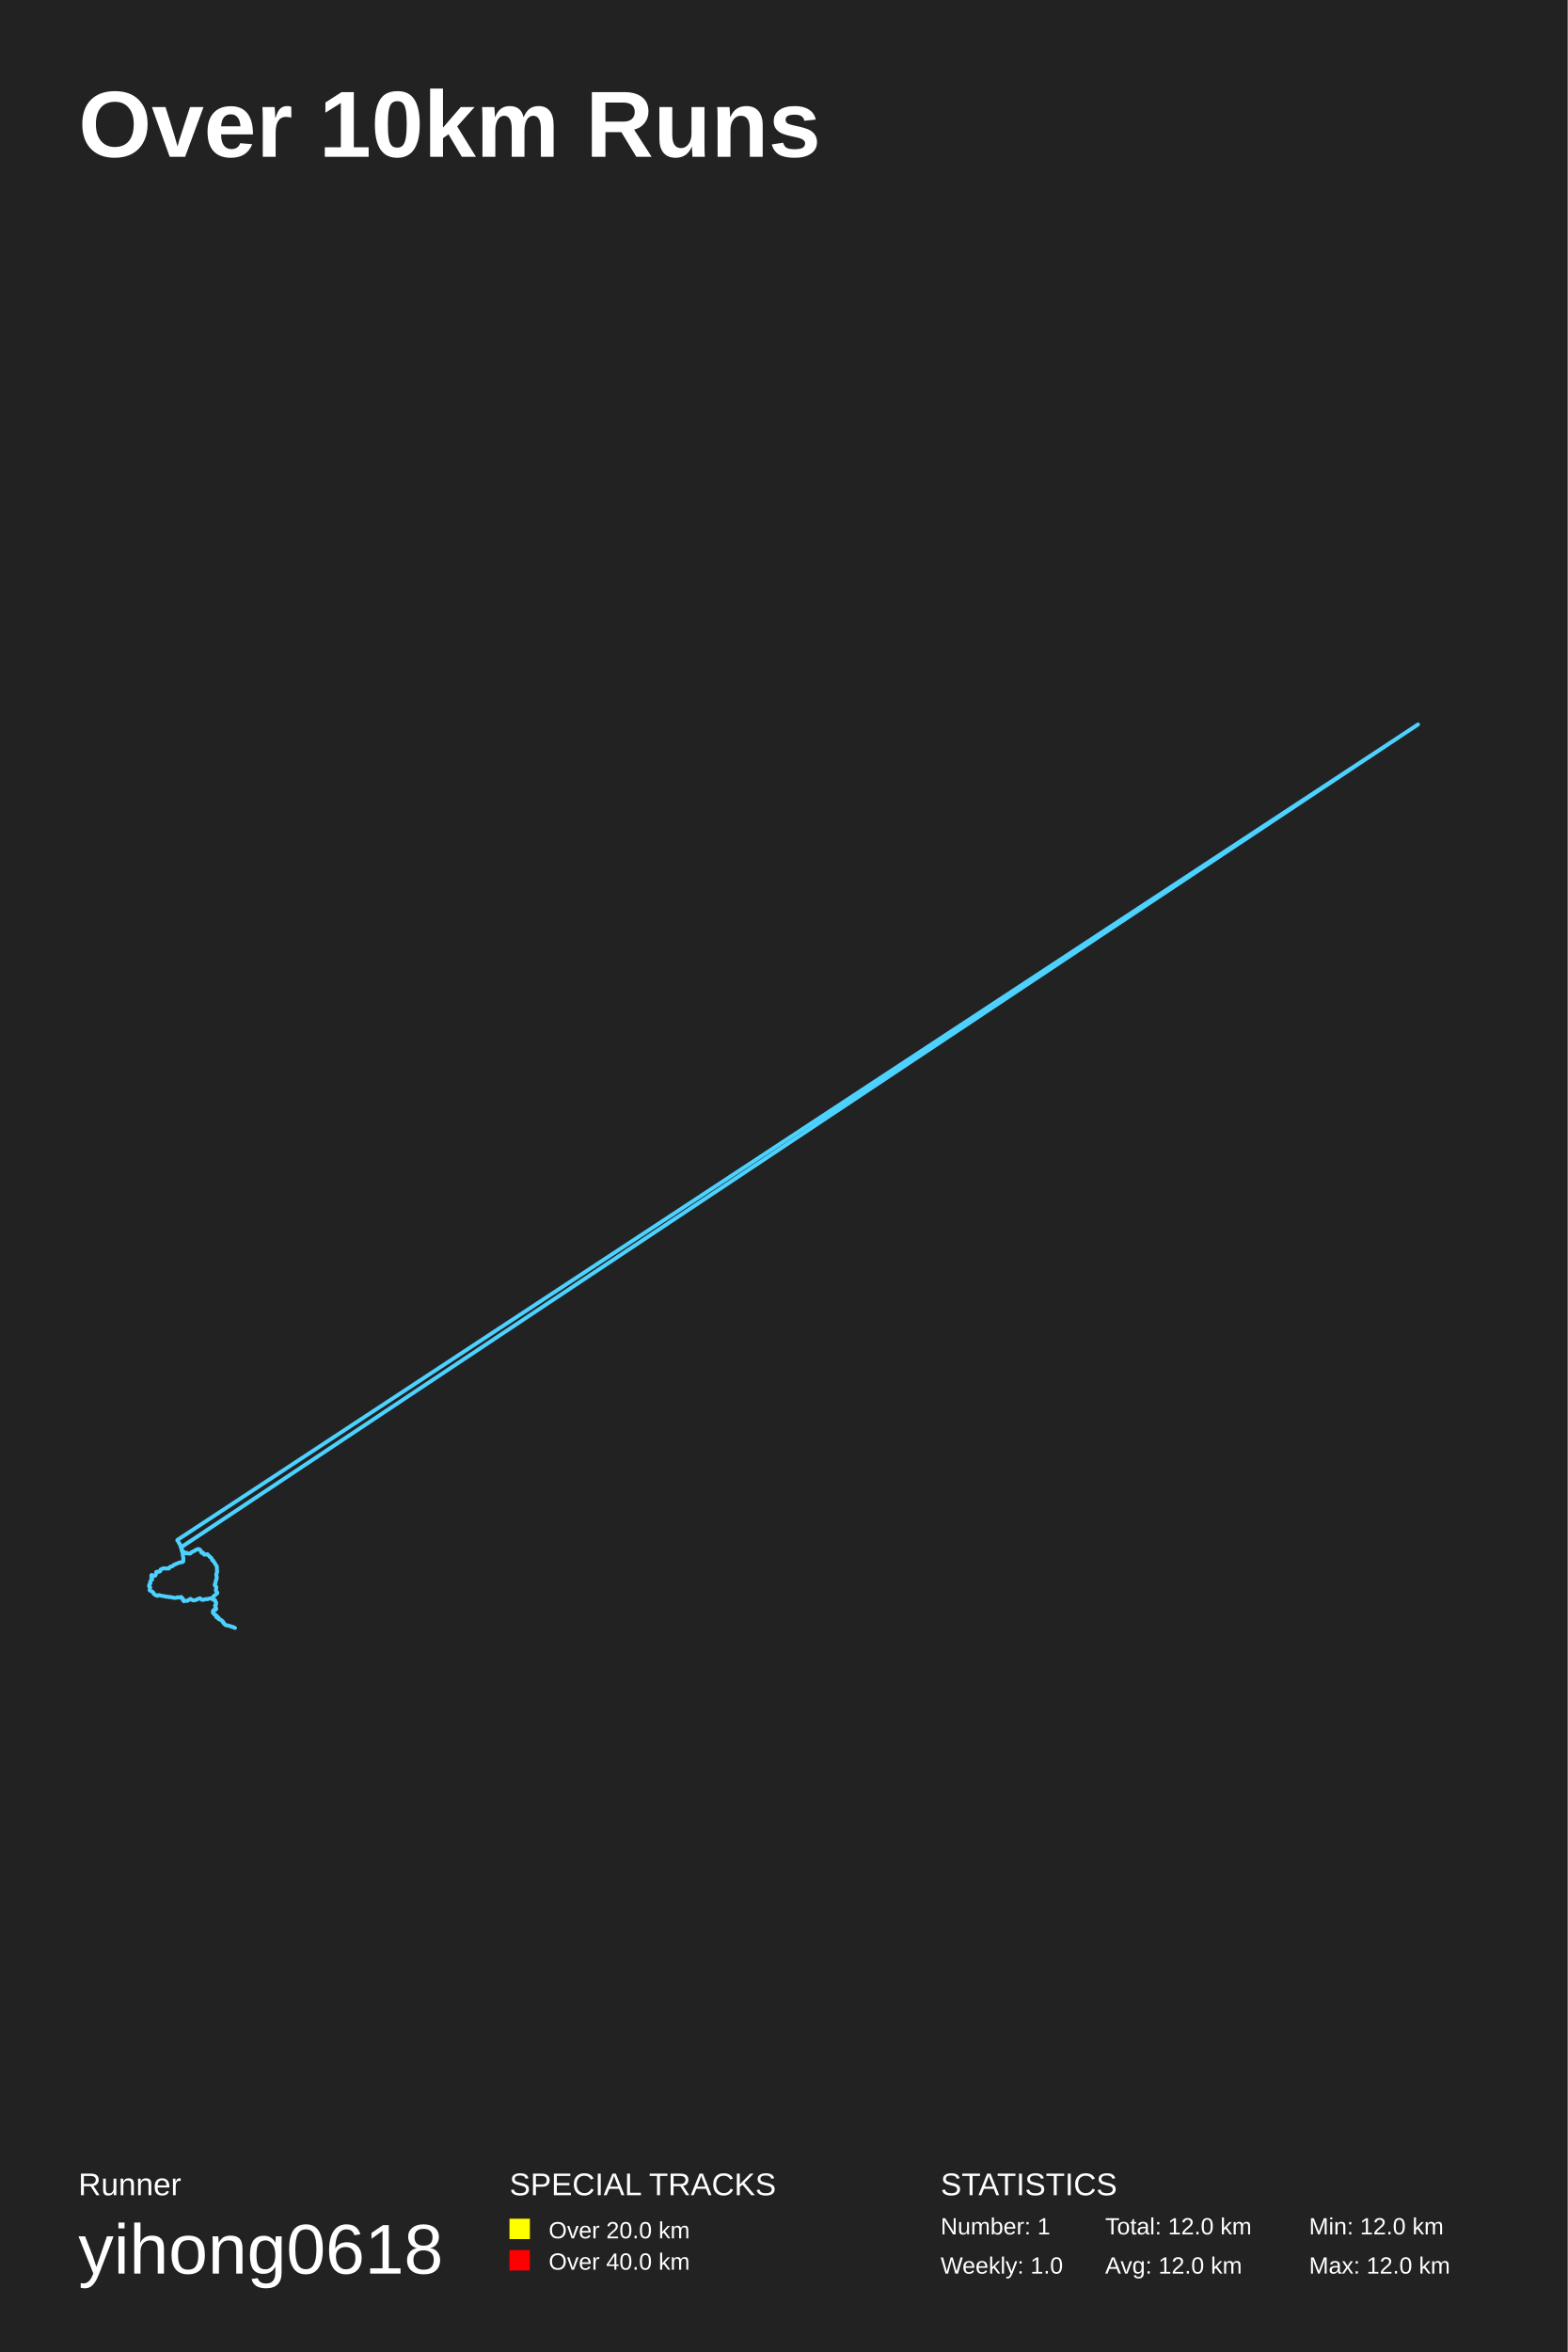
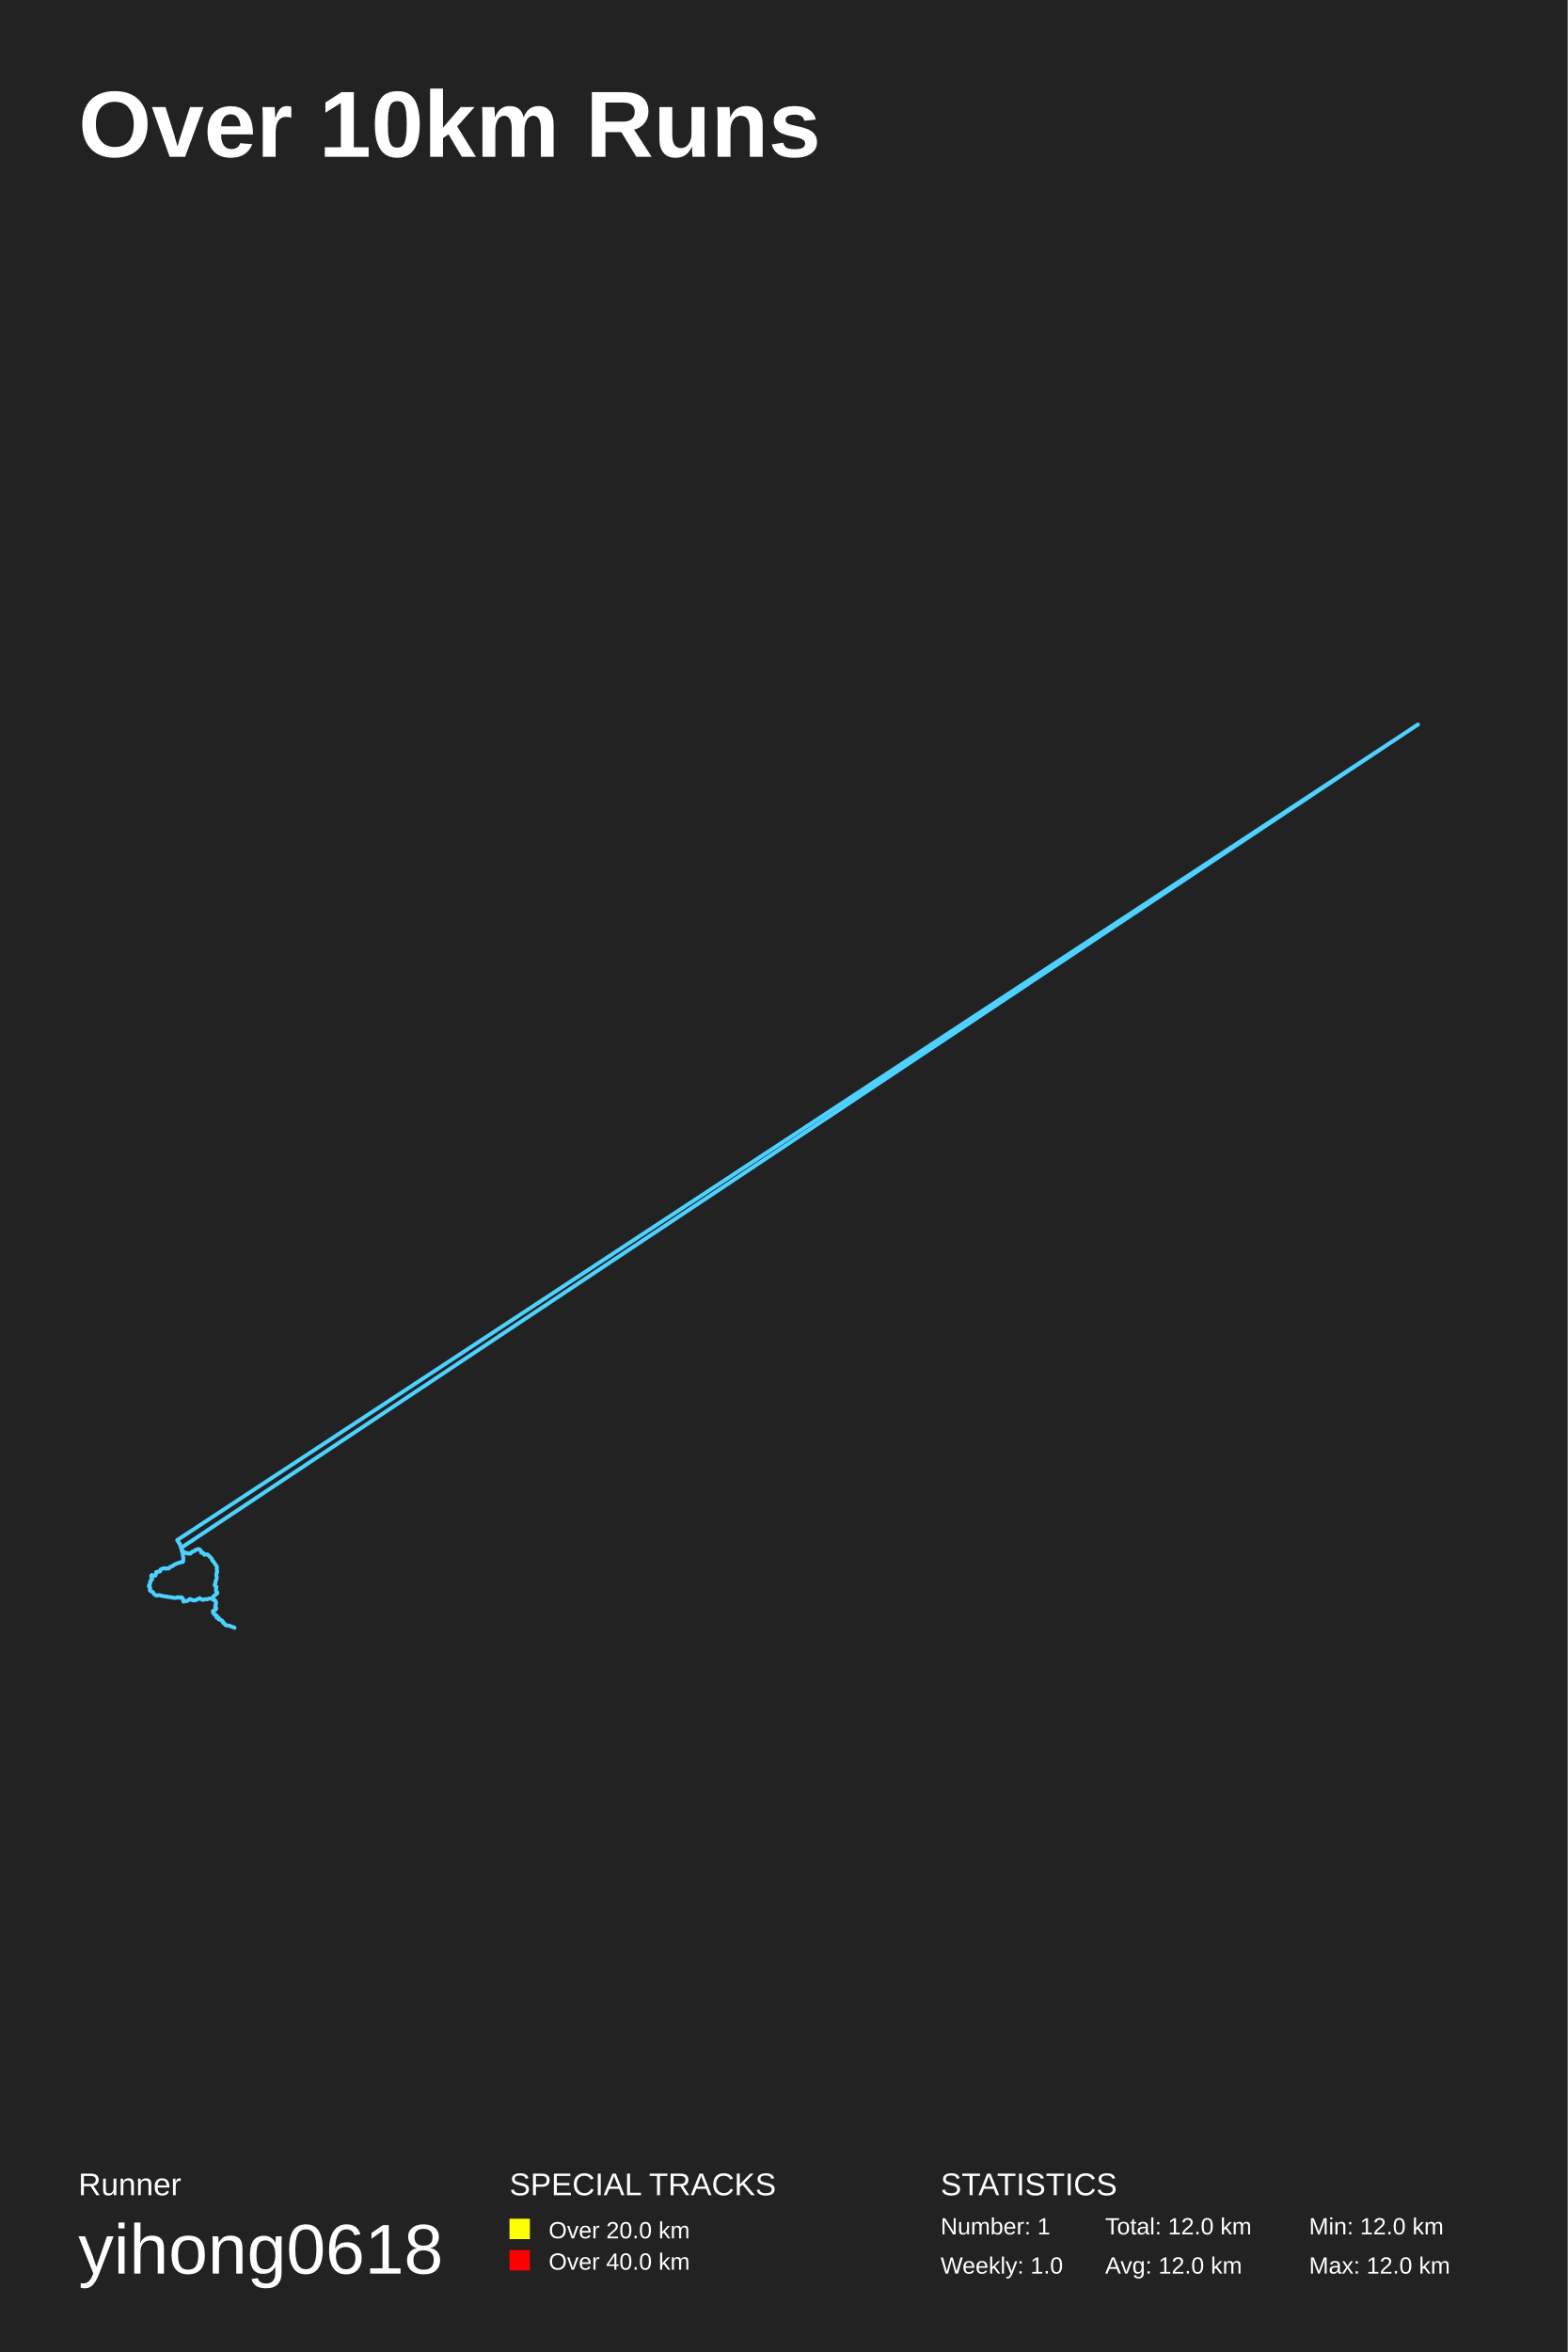
<svg xmlns="http://www.w3.org/2000/svg" baseProfile="full" height="300mm" version="1.1" viewBox="0,0,200,300" width="200mm">
  <defs />
  <rect fill="#222222" height="300" width="200" x="0" y="0" />
  <text fill="#FFFFFF" style="font-size:12px; font-family:Arial; font-weight:bold;" x="10" y="20">Over 10km Runs</text>
  <text fill="#FFFFFF" style="font-size:4px; font-family:Arial" x="10" y="280">Runner</text>
  <text fill="#FFFFFF" style="font-size:9px; font-family:Arial" x="10" y="290">yihong0618</text>
  <text fill="#FFFFFF" style="font-size:4px; font-family:Arial" x="65" y="280">SPECIAL TRACKS</text>
  <rect fill="yellow" height="2.6" width="2.6" x="65" y="283" />
  <text fill="#FFFFFF" style="font-size:3px; font-family:Arial" x="70" y="285.5">Over 20.0 km</text>
  <rect fill="red" height="2.6" width="2.6" x="65" y="287" />
  <text fill="#FFFFFF" style="font-size:3px; font-family:Arial" x="70" y="289.5">Over 40.0 km</text>
  <text fill="#FFFFFF" style="font-size:4px; font-family:Arial" x="120" y="280">STATISTICS</text>
  <text fill="#FFFFFF" style="font-size:3px; font-family:Arial" x="120" y="285">Number: 1</text>
  <text fill="#FFFFFF" style="font-size:3px; font-family:Arial" x="120" y="290">Weekly: 1.0</text>
  <text fill="#FFFFFF" style="font-size:3px; font-family:Arial" x="141" y="285">Total: 12.0 km</text>
  <text fill="#FFFFFF" style="font-size:3px; font-family:Arial" x="141" y="290">Avg: 12.0 km</text>
  <text fill="#FFFFFF" style="font-size:3px; font-family:Arial" x="167" y="285">Min: 12.0 km</text>
  <text fill="#FFFFFF" style="font-size:3px; font-family:Arial" x="167" y="290">Max: 12.0 km</text>
-   <polyline fill="none" opacity="1" points="28.573,207.088 28.526,207.035 28.417,206.898 28.374,206.803 28.269,206.677 28.226,206.661 28.117,206.614 28.027,206.55 27.899,206.519 27.851,206.408 27.851,206.298 27.718,206.334 27.595,206.271 27.623,206.092 27.533,206.034 27.424,205.997 27.333,205.903 27.262,205.797 27.162,205.708 27.153,205.555 27.229,205.381 27.39,205.36 27.533,205.271 27.561,205.128 27.476,205.055 27.471,204.923 27.443,204.77 27.533,204.654 27.552,204.512 27.552,204.38 27.481,204.264 27.428,204.127 27.333,204.038 27.229,204.033 27.229,204.038 27.243,204.038 27.214,204.043 27.229,204.048 27.219,204.043 27.21,204.048 27.214,204.048 27.214,204.048 27.129,203.885 27.153,203.785 27.181,203.685 27.257,203.606 27.338,203.543 27.409,203.474 27.523,203.39 27.637,203.279 27.704,203.221 27.718,203.127 27.642,203.042 27.571,202.948 27.533,202.8 27.566,202.711 27.576,202.616 27.599,202.474 27.571,202.363 27.481,202.315 27.443,202.258 27.39,202.136 27.457,201.973 27.509,201.873 27.504,201.736 27.542,201.594 27.609,201.473 27.623,201.336 27.661,201.22 27.623,201.12 27.633,201.009 27.599,200.92 27.585,200.793 27.652,200.63 27.699,200.514 27.699,200.403 27.661,200.272 27.675,200.129 27.671,199.982 27.671,199.813 27.191,199.05 27.119,199.05 27.067,198.997 27.039,198.902 27.02,198.834 26.996,198.802 26.967,198.718 26.906,198.67 26.83,198.623 26.763,198.586 26.725,198.523 26.673,198.449 26.549,198.359 26.488,198.259 26.431,198.238 26.331,198.27 26.226,198.286 26.131,198.307 26.022,198.27 25.989,198.165 25.951,198.091 25.875,198.038 25.756,198.075 25.699,198.028 25.708,198.001 25.737,198.006 25.723,197.996 25.699,198.022 25.666,198.022 25.694,198.017 25.694,198.033 25.68,198.017 25.699,197.996 25.694,197.985 25.623,197.864 25.609,197.806 25.566,197.722 25.547,197.701 25.485,197.664 25.433,197.617 25.347,197.627 25.29,197.585 25.257,197.601 25.243,197.59 25.148,197.622 25.086,197.675 25.034,197.664 24.982,197.701 24.91,197.743 24.834,197.796 24.782,197.833 24.734,197.843 24.668,197.88 24.606,197.906 24.516,197.954 24.416,197.996 24.354,198.091 24.255,198.159 24.145,198.159 24.084,198.159 23.989,198.149 23.951,198.138 23.965,198.122 23.993,198.138 23.96,198.133 23.913,198.133 23.851,198.075 23.794,198.07 23.723,198.128 23.67,198.049 23.575,198.08 23.499,198.017 23.437,197.933 23.366,197.901 23.357,197.88 23.338,197.87 23.276,197.79 23.209,197.764 23.195,197.769 23.195,197.759 23.167,197.717 23.195,197.627 23.195,197.569 23.133,197.511 23.114,197.443 23.086,197.369 23.053,197.316 23.024,197.222 23.005,197.127 22.962,196.969 22.891,196.89 22.844,196.842 22.81,196.779 22.777,196.679 22.711,196.584 22.682,196.51 22.663,196.489 22.625,196.484 22.644,196.495 22.644,196.495 22.63,196.489 22.644,196.495 22.649,196.489 22.687,196.426 22.692,196.41 22.663,196.442 22.639,196.426 22.625,196.431 22.62,196.447 22.625,196.431 22.625,196.431 22.63,196.426 22.635,196.421 22.639,196.416 180.91,92.407 180.815,92.465 180.815,92.465 180.815,92.465 180.815,92.465 180.724,92.523 23.091,197.369 23.119,197.485 23.186,197.553 23.167,197.669 23.19,197.775 23.209,197.885 23.281,197.98 23.304,198.107 23.314,198.238 23.328,198.396 23.361,198.539 23.376,198.686 23.395,198.797 23.38,198.97 23.38,199.097 23.371,199.176 23.219,199.26 23.057,199.271 22.929,199.297 22.806,199.339 22.658,199.408 22.544,199.455 22.416,199.492 22.335,199.539 22.216,199.587 22.107,199.65 22.079,199.703 22.05,199.724 22.05,199.729 21.998,199.766 21.927,199.798 21.822,199.803 21.727,199.85 21.637,199.908 21.608,199.961 21.547,200.061 21.447,200.056 21.361,200.04 21.238,200.066 21.147,200.082 21.052,200.056 20.962,200.024 20.858,200.045 20.791,200.061 20.725,200.098 20.625,200.135 20.53,200.161 20.473,200.224 20.43,200.314 20.444,200.388 20.397,200.44 20.354,200.461 20.311,200.472 20.231,200.493 20.131,200.472 20.031,200.472 19.926,200.509 19.922,200.54 19.936,200.614 19.926,200.688 19.898,200.735 19.888,200.767 19.874,200.825 19.855,200.909 19.77,200.993 19.656,200.978 19.594,200.999 19.513,201.057 19.428,201.051 19.413,201.009 19.366,201.009 19.337,200.978 19.318,200.951 19.356,200.935 19.361,200.883 19.333,200.925 19.299,200.951 19.318,201.051 19.304,201.22 19.361,201.357 19.418,201.483 19.314,201.525 19.209,201.652 19.152,201.815 19.19,201.941 19.062,202.11 19.01,202.258 19.057,202.41 19.162,202.468 19.128,202.547 19.138,202.663 19.086,202.826 19.19,202.9 19.295,202.963 19.418,203.011 19.556,203.137 19.603,203.279 19.755,203.401 19.926,203.495 20.093,203.553 20.24,203.453 20.421,203.495 20.582,203.538 20.772,203.574 20.962,203.601 21.043,203.601 21.157,203.653 21.295,203.664 21.433,203.669 21.575,203.711 21.727,203.706 21.87,203.722 21.988,203.754 22.131,203.796 22.283,203.806 22.459,203.811 22.616,203.748 22.711,203.727 22.858,203.769 23.019,203.775 23.11,203.685 23.167,203.796 23.323,203.896 23.319,204.059 23.404,204.159 23.452,204.238 23.623,204.17 23.803,204.196 23.989,204.143 24.141,204.017 24.307,203.938 24.445,204.033 24.587,204.122 24.829,204.122 24.934,204.091 25.086,204.033 25.238,203.959 25.395,203.912 25.499,203.864 25.632,203.948 25.765,204.054 25.898,204.059 26.017,204.033 26.136,203.985 26.298,203.964 26.45,203.98 26.597,203.927 26.706,203.896 26.815,203.869 26.963,203.912 27.129,203.969 27.195,203.985 27.343,204.038 27.457,204.149 27.485,204.307 27.585,204.428 27.566,204.596 27.509,204.739 27.49,204.918 27.523,205.06 27.59,205.191 27.504,205.318 27.352,205.36 27.243,205.486 27.2,205.634 27.295,205.781 27.376,205.934 27.533,206.013 27.656,206.119 27.637,206.266 27.794,206.298 27.899,206.382 28.003,206.514 28.16,206.603 28.298,206.703 28.426,206.814 28.493,206.967 28.616,207.072 28.692,207.219 28.863,207.319 29.029,207.319 29.2,207.356 29.362,207.43 29.538,207.467 29.676,207.525 29.832,207.567 29.98,207.646" stroke="#4DD2FF" stroke-dasharray="none" stroke-linecap="round" stroke-linejoin="round" stroke-width="0.5" />
+   <polyline fill="none" opacity="1" points="28.545,207.059 28.459,206.996 28.417,206.822 28.312,206.753 28.241,206.664 28.16,206.627 28.07,206.574 27.918,206.564 27.837,206.453 27.884,206.353 27.766,206.321 27.633,206.321 27.618,206.153 27.585,206.032 27.471,206.016 27.367,205.953 27.305,205.842 27.21,205.752 27.162,205.61 27.172,205.473 27.348,205.384 27.476,205.342 27.566,205.178 27.519,205.084 27.452,204.973 27.462,204.841 27.519,204.699 27.538,204.567 27.576,204.436 27.485,204.336 27.471,204.183 27.367,204.077 27.214,204.03 27.224,204.041 27.253,204.041 27.214,204.046 27.224,204.046 27.224,204.046 27.21,204.051 27.214,204.056 27.214,204.051 27.134,203.951 27.134,203.825 27.162,203.74 27.229,203.64 27.295,203.567 27.357,203.503 27.476,203.43 27.58,203.345 27.69,203.25 27.728,203.161 27.685,203.066 27.585,203.003 27.547,202.866 27.557,202.755 27.58,202.655 27.571,202.529 27.618,202.408 27.49,202.334 27.471,202.276 27.39,202.186 27.424,202.007 27.49,201.928 27.49,201.797 27.509,201.644 27.595,201.512 27.623,201.391 27.637,201.275 27.642,201.159 27.623,201.049 27.599,200.964 27.599,200.854 27.609,200.685 27.699,200.575 27.699,200.459 27.661,200.327 27.671,200.19 27.656,200.042 27.675,199.837 27.656,199.8 27.157,199.073 27.077,199.042 27.053,198.931 27.024,198.862 27.005,198.831 26.982,198.752 26.925,198.704 26.858,198.641 26.792,198.589 26.754,198.562 26.692,198.473 26.606,198.394 26.511,198.309 26.435,198.262 26.374,198.246 26.26,198.278 26.179,198.304 26.055,198.304 25.998,198.215 25.96,198.125 25.913,198.057 25.803,198.051 25.704,198.057 25.699,198.02 25.718,198.004 25.708,198.02 25.694,198.046 25.68,198.025 25.68,198.025 25.675,198.046 25.68,198.025 25.699,198.004 25.699,198.004 25.637,197.904 25.618,197.841 25.59,197.746 25.552,197.704 25.518,197.672 25.447,197.635 25.385,197.598 25.305,197.598 25.271,197.593 25.267,197.582 25.176,197.63 25.105,197.656 25.058,197.688 24.982,197.682 24.944,197.725 24.848,197.762 24.815,197.825 24.758,197.835 24.706,197.877 24.654,197.883 24.559,197.941 24.459,197.972 24.373,198.062 24.288,198.162 24.188,198.162 24.131,198.151 24.022,198.151 23.951,198.151 23.974,198.13 23.97,198.146 23.951,198.13 23.941,198.162 23.879,198.104 23.822,198.072 23.761,198.109 23.684,198.062 23.608,198.051 23.537,198.062 23.456,197.967 23.409,197.914 23.357,197.883 23.342,197.877 23.304,197.809 23.243,197.756 23.19,197.793 23.195,197.777 23.181,197.746 23.181,197.667 23.205,197.588 23.176,197.53 23.119,197.461 23.1,197.414 23.053,197.351 23.043,197.272 23.01,197.15 22.986,196.982 22.92,196.934 22.882,196.845 22.81,196.797 22.806,196.718 22.739,196.629 22.682,196.545 22.668,196.487 22.63,196.481 22.62,196.497 22.644,196.497 22.63,196.492 22.644,196.487 22.644,196.481 22.682,196.466 22.701,196.413 22.692,196.434 22.616,196.423 22.63,196.434 22.62,196.445 22.63,196.445 22.63,196.439 22.63,196.434 22.635,196.423 22.639,196.429 22.635,196.423 180.91,92.409 180.815,92.467 180.815,92.467 180.815,92.467 180.724,92.525 180.629,92.584 23.119,197.424 23.171,197.519 23.186,197.625 23.181,197.73 23.195,197.846 23.257,197.935 23.295,198.035 23.295,198.188 23.323,198.304 23.347,198.499 23.376,198.647 23.38,198.752 23.38,198.92 23.366,199.052 23.38,199.136 23.3,199.242 23.114,199.247 22.996,199.294 22.858,199.321 22.72,199.379 22.582,199.426 22.459,199.474 22.364,199.51 22.264,199.568 22.15,199.632 22.093,199.679 22.05,199.732 22.055,199.721 22.017,199.747 21.95,199.784 21.87,199.811 21.756,199.837 21.665,199.9 21.618,199.942 21.575,200.032 21.49,200.074 21.404,200.042 21.29,200.048 21.19,200.074 21.081,200.079 20.995,200.021 20.896,200.032 20.81,200.069 20.753,200.079 20.672,200.127 20.568,200.148 20.492,200.185 20.444,200.274 20.43,200.369 20.411,200.438 20.368,200.448 20.33,200.469 20.269,200.48 20.159,200.485 20.078,200.469 19.96,200.501 19.912,200.527 19.931,200.569 19.926,200.654 19.907,200.706 19.898,200.759 19.888,200.806 19.865,200.875 19.812,200.98 19.694,200.97 19.603,201.012 19.542,201.022 19.461,201.075 19.428,201.028 19.375,200.991 19.366,200.996 19.318,200.954 19.352,200.933 19.371,200.885 19.38,200.901 19.328,200.933 19.285,201.012 19.323,201.159 19.328,201.317 19.418,201.433 19.352,201.517 19.238,201.586 19.152,201.749 19.176,201.913 19.114,202.049 19.014,202.192 19.005,202.387 19.124,202.429 19.157,202.524 19.152,202.613 19.109,202.761 19.133,202.876 19.238,202.95 19.375,202.992 19.504,203.071 19.575,203.235 19.698,203.356 19.865,203.472 20.031,203.524 20.169,203.472 20.354,203.466 20.535,203.535 20.701,203.572 20.886,203.598 21.01,203.603 21.133,203.635 21.252,203.656 21.39,203.661 21.499,203.703 21.651,203.719 21.817,203.714 21.95,203.767 22.079,203.788 22.24,203.804 22.402,203.814 22.563,203.782 22.687,203.714 22.801,203.761 22.953,203.804 23.062,203.719 23.133,203.746 23.271,203.814 23.347,204.004 23.361,204.146 23.428,204.299 23.532,204.178 23.742,204.225 23.927,204.188 24.084,204.051 24.217,203.956 24.402,204.014 24.521,204.104 24.734,204.125 24.901,204.125 25.02,204.067 25.162,203.988 25.333,203.951 25.471,203.84 25.585,203.919 25.723,204.009 25.837,204.041 25.974,204.056 26.079,203.993 26.231,203.967 26.397,203.998 26.54,203.951 26.673,203.904 26.763,203.883 26.906,203.888 27.053,203.962 27.191,203.993 27.286,204.014 27.414,204.099 27.481,204.251 27.571,204.378 27.552,204.53 27.538,204.694 27.519,204.857 27.462,205.015 27.595,205.131 27.547,205.268 27.414,205.368 27.276,205.421 27.219,205.563 27.253,205.726 27.338,205.879 27.481,205.995 27.642,206.068 27.637,206.205 27.728,206.3 27.884,206.321 27.937,206.479 28.089,206.569 28.25,206.664 28.369,206.769 28.478,206.89 28.573,207.038 28.664,207.148 28.797,207.301 28.963,207.322 29.143,207.338 29.286,207.38 29.466,207.448 29.619,207.506 29.78,207.549 29.918,207.628" stroke="#4DD2FF" stroke-dasharray="none" stroke-linecap="round" stroke-linejoin="round" stroke-width="0.5" />
</svg>
